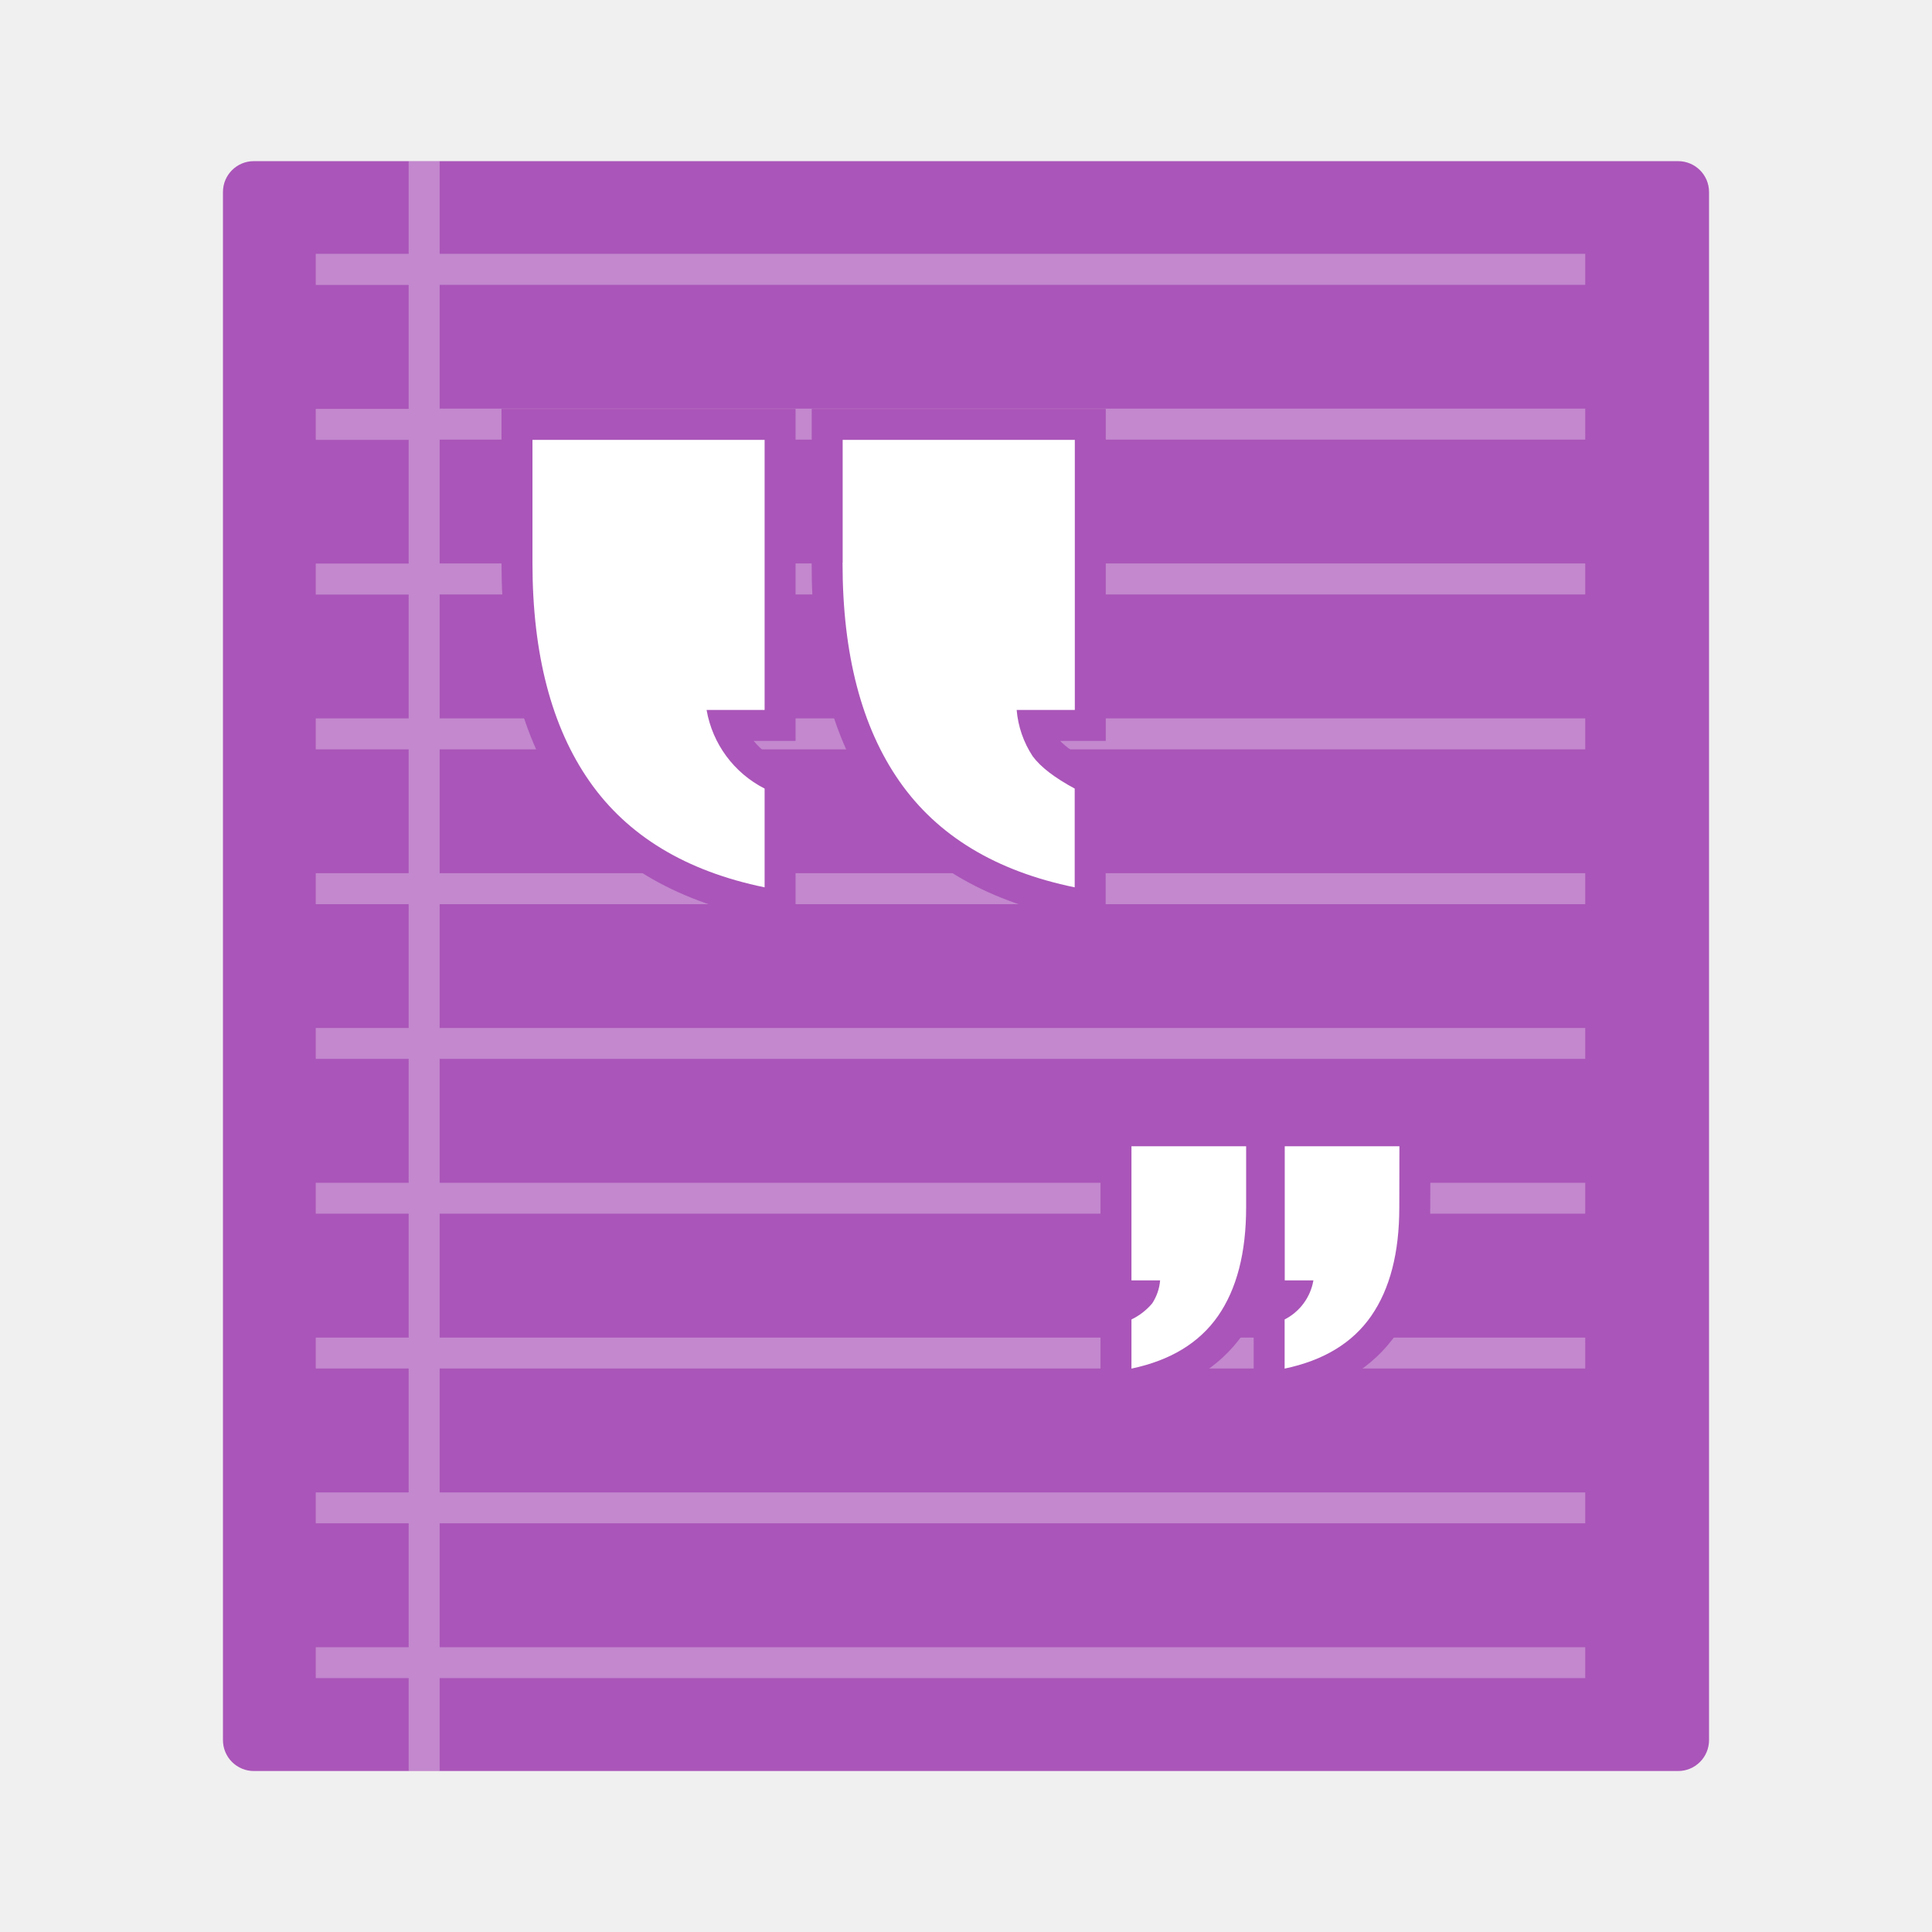
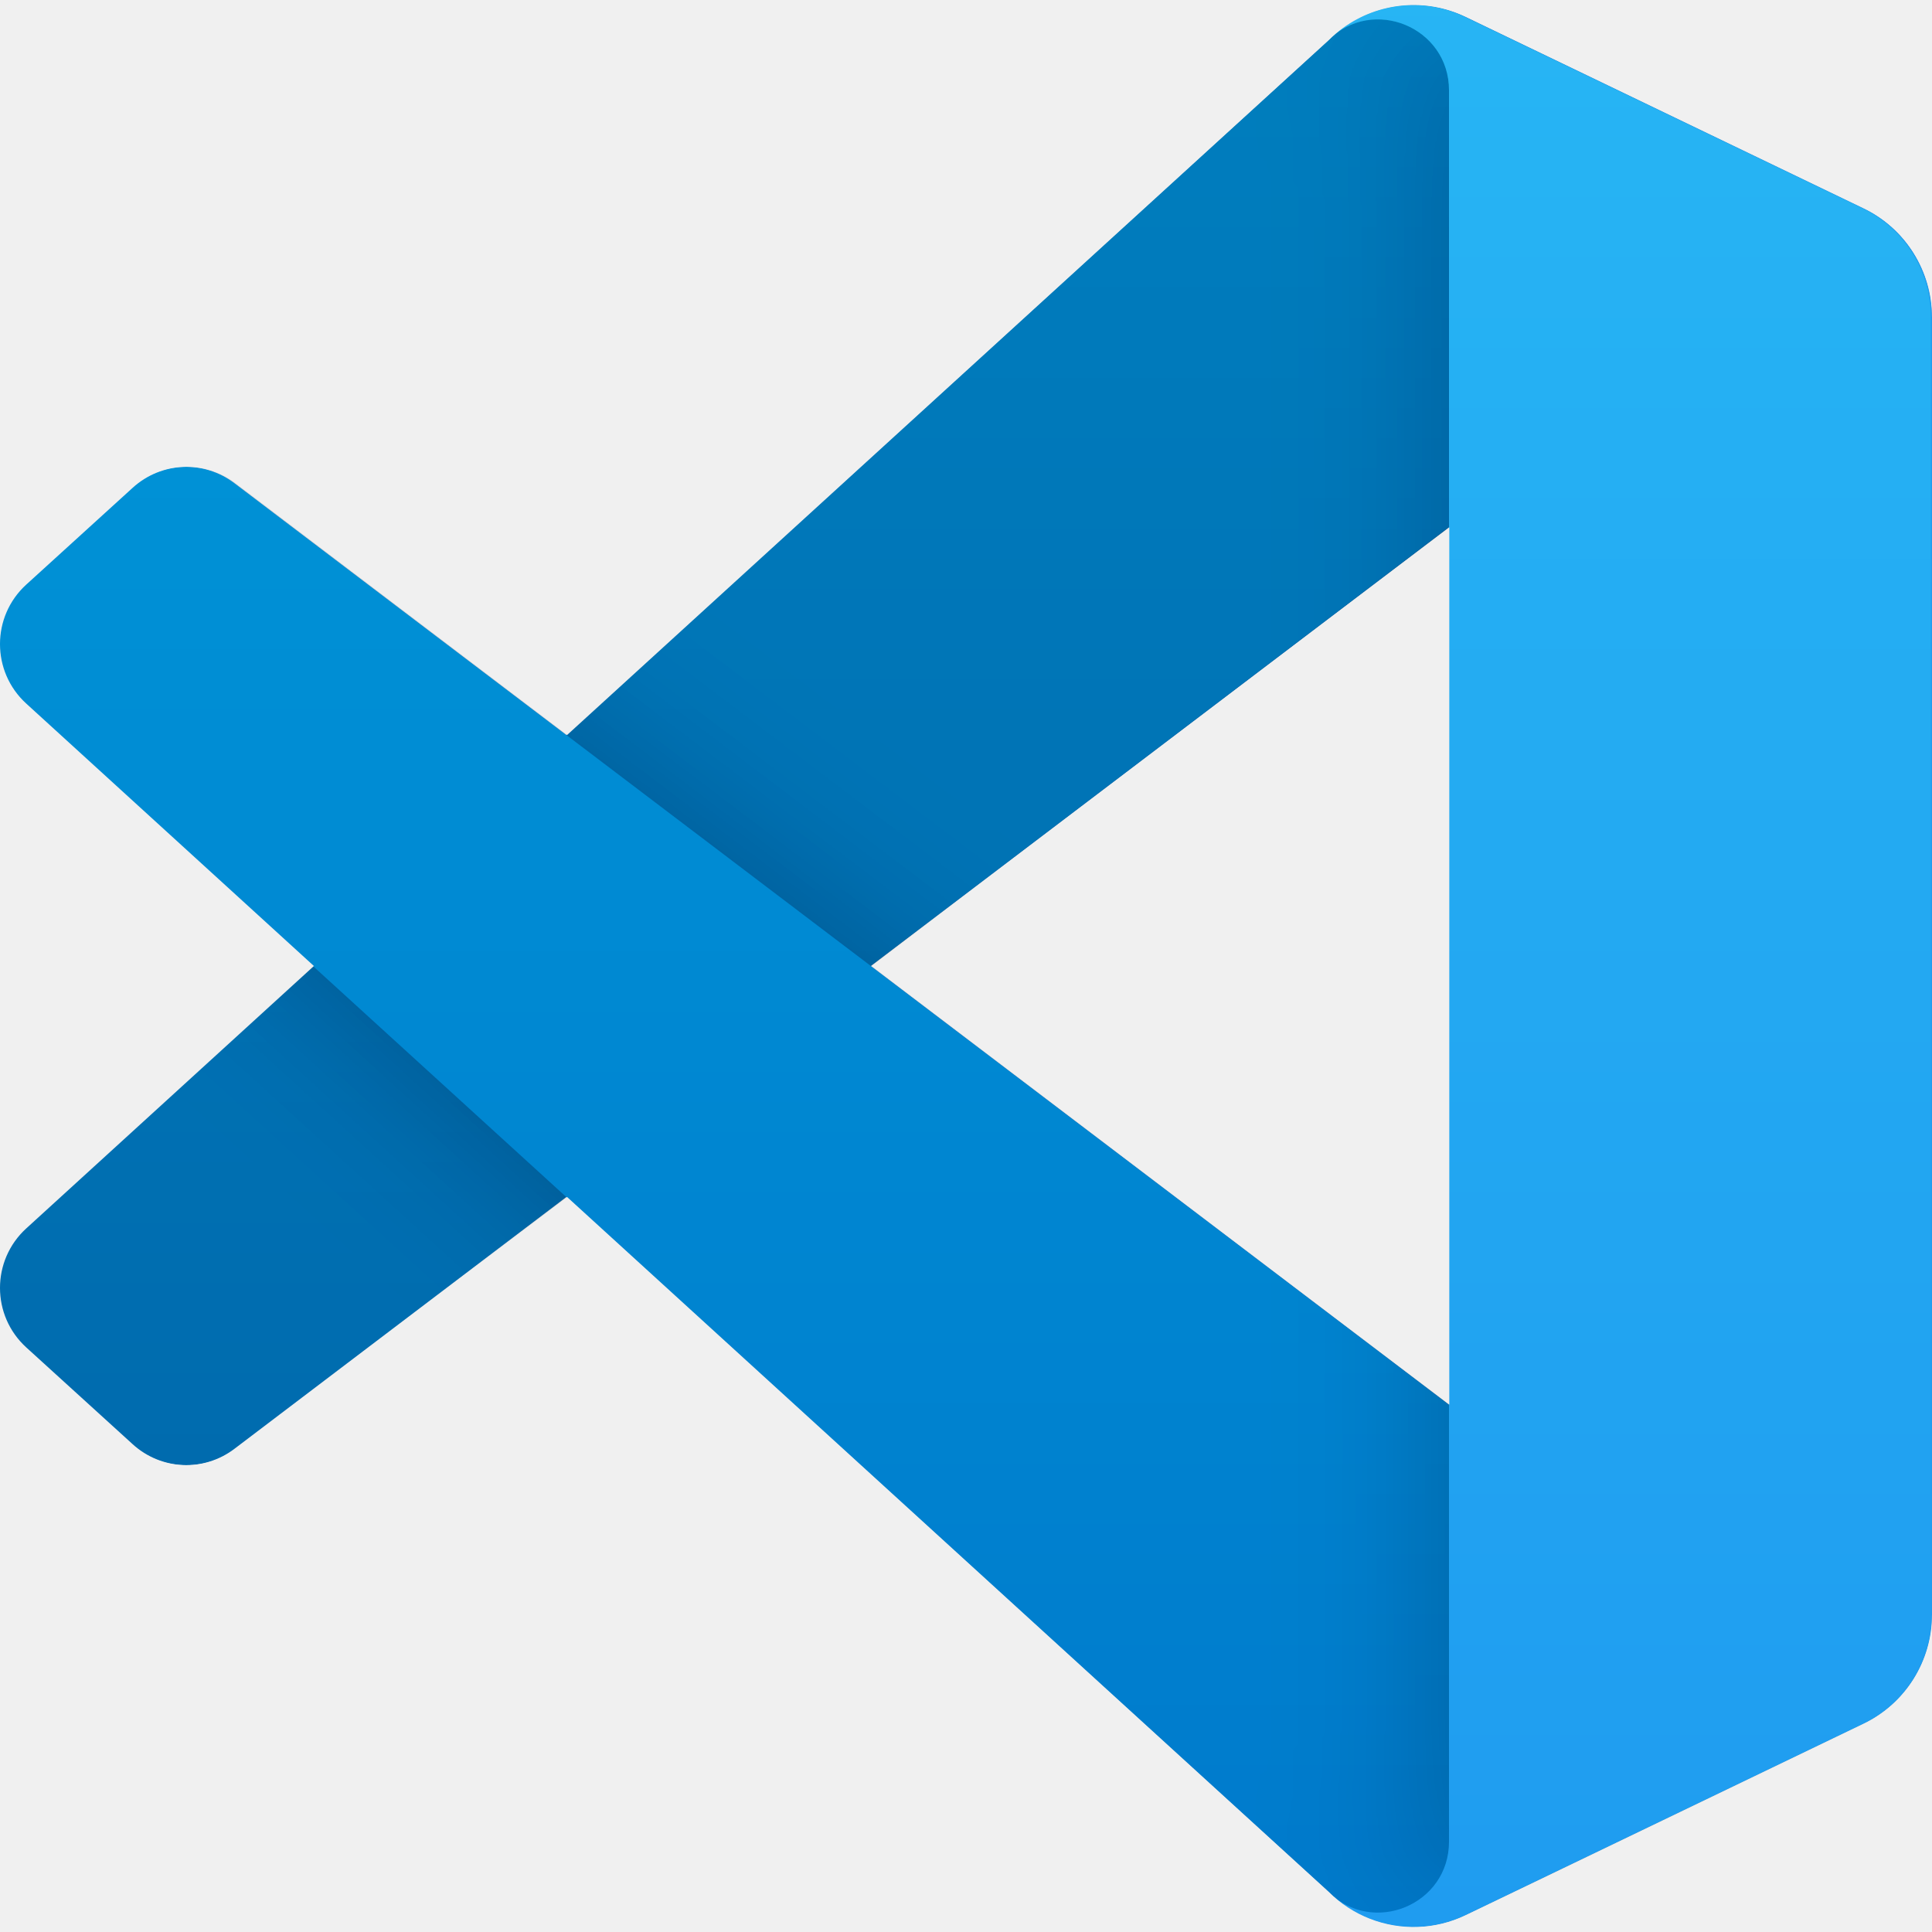
- <svg xmlns="http://www.w3.org/2000/svg" width="240" height="240" viewBox="0 0 63.499 63.499" version="1.1" id="svg10">
-   <defs id="defs14" />
-   <g id="g827" transform="matrix(3.845891,0,0,3.845891,-0.8137821,-179.8987)">
-     <path style="fill:#aa55b9;paint-order:fill markers stroke" id="path2" d="m 2.381,48.154 h 12.171 c 0.147,0 0.265,0.118 0.265,0.264 v 13.23 a 0.264,0.264 0 0 1 -0.265,0.264 H 2.382 a 0.264,0.264 0 0 1 -0.265,-0.265 v -13.229 c 0,-0.146 0.118,-0.264 0.264,-0.264 z" />
-     <path style="fill:#ffffff;fill-opacity:0.3;fill-rule:evenodd" id="path4" d="m 3.704,60.854 v -1.059 H 2.91 v -0.264 h 0.794 v -1.059 H 2.91 v -0.264 h 0.794 v -1.059 H 2.91 v -0.264 h 0.794 v -1.059 H 2.91 v -0.264 h 0.794 v -1.058 H 2.91 v -0.265 h 0.794 v -1.058 H 2.91 v -0.265 h 0.794 v -1.058 H 2.91 v -0.265 h 0.794 v -1.057 H 2.91 v -0.265 h 0.794 v -1.059 H 2.91 v -0.266 h 0.794 v -0.793 h 0.265 v 0.793 h 9.79 v 0.265 h -9.79 v 1.058 h 9.79 v 0.265 h -9.79 v 1.058 h 9.79 v 0.265 h -9.79 v 1.059 h 9.79 v 0.265 h -9.79 v 1.058 h 9.79 v 0.265 h -9.79 v 1.058 h 9.79 v 0.264 h -9.79 v 1.059 h 9.79 v 0.264 h -9.79 v 1.059 h 9.79 v 0.264 h -9.79 v 1.059 h 9.79 v 0.264 h -9.79 v 1.059 h 9.79 v 0.264 h -9.79 v 0.794 H 3.704 v -0.794 H 2.91 v -0.264 z" />
-     <path style="fill:#aa55b9;fill-rule:evenodd;stroke:#aa55b9;stroke-width:0.529;paint-order:stroke markers fill" id="path6" d="m 12.17,57.095 c 0,0.388 -0.08,0.697 -0.24,0.928 -0.16,0.231 -0.407,0.38 -0.74,0.45 v -0.42 a 0.463,0.463 0 0 0 0.246,-0.334 h -0.245 v -1.146 h 0.98 z m -1.309,0 c 0,0.388 -0.08,0.697 -0.24,0.928 -0.161,0.231 -0.408,0.38 -0.74,0.45 v -0.42 a 0.537,0.537 0 0 0 0.177,-0.137 0.422,0.422 0 0 0 0.068,-0.197 H 9.881 v -1.146 h 0.98 z m -6.099,-5.51 v -1.049 h 1.984 v 2.308 H 6.25 a 0.933,0.933 0 0 0 0.496,0.672 v 0.844 c -0.672,-0.138 -1.171,-0.44 -1.496,-0.905 -0.325,-0.465 -0.488,-1.088 -0.488,-1.868 z m 2.651,0 v -1.049 h 1.984 v 2.308 H 8.9 a 0.848,0.848 0 0 0 0.137,0.396 c 0.068,0.092 0.188,0.184 0.359,0.276 v 0.844 c -0.673,-0.138 -1.172,-0.44 -1.497,-0.905 -0.325,-0.465 -0.487,-1.088 -0.487,-1.868 z" />
-     <path style="fill:#ffffff;fill-rule:evenodd;paint-order:stroke markers fill" id="path8" d="m 12.17,57.095 c 0,0.388 -0.08,0.697 -0.24,0.928 -0.16,0.231 -0.407,0.38 -0.74,0.45 v -0.42 a 0.463,0.463 0 0 0 0.246,-0.334 h -0.245 v -1.146 h 0.98 z m -1.309,0 c 0,0.388 -0.08,0.697 -0.24,0.928 -0.161,0.231 -0.408,0.38 -0.74,0.45 v -0.42 a 0.537,0.537 0 0 0 0.177,-0.137 0.422,0.422 0 0 0 0.068,-0.197 H 9.881 v -1.146 h 0.98 z m -6.099,-5.51 v -1.049 h 1.984 v 2.308 H 6.25 a 0.933,0.933 0 0 0 0.496,0.672 v 0.844 c -0.672,-0.138 -1.171,-0.44 -1.496,-0.905 -0.325,-0.465 -0.488,-1.088 -0.488,-1.868 z m 2.651,0 v -1.049 h 1.984 v 2.308 H 8.9 a 0.848,0.848 0 0 0 0.137,0.396 c 0.068,0.092 0.188,0.184 0.359,0.276 v 0.844 c -0.673,-0.138 -1.172,-0.44 -1.497,-0.905 -0.325,-0.465 -0.487,-1.088 -0.487,-1.868 z" />
+ <svg xmlns="http://www.w3.org/2000/svg" width="240" height="240" viewBox="0 0 256 256" fill="none">
+   <mask id="mask0" mask-type="alpha" maskUnits="userSpaceOnUse" x="0" y="0" width="256" height="256">
+     <path fill-rule="evenodd" clip-rule="evenodd" d="M181.534 254.252C185.566 255.823 190.164 255.722 194.234 253.764L246.94 228.403C252.478 225.738 256 220.132 256 213.983V42.018C256 35.869 252.478 30.264 246.94 27.599L194.234 2.237C188.893 -0.333 182.642 0.296 177.955 3.704C177.285 4.191 176.647 4.735 176.049 5.334L75.149 97.386L31.199 64.025C27.108 60.919 21.385 61.173 17.585 64.63L3.489 77.453C-1.159 81.68 -1.164 88.993 3.478 93.227L41.593 128L3.478 162.773C-1.164 167.008 -1.159 174.32 3.489 178.548L17.585 191.37C21.385 194.827 27.108 195.081 31.199 191.976L75.149 158.614L176.049 250.667C177.645 252.264 179.519 253.467 181.534 254.252ZM192.039 69.885L115.479 128L192.039 186.115V69.885Z" fill="white" />
+   </mask>
+   <g mask="url(#mask0)">
+     <path d="M246.94 27.638L194.193 2.241C188.088 -0.698 180.791 0.542 175.999 5.333L3.324 162.773C-1.321 167.008 -1.315 174.32 3.335 178.548L17.44 191.37C21.242 194.827 26.968 195.081 31.062 191.976L239.003 34.227C245.979 28.935 255.999 33.91 255.999 42.667V42.054C255.999 35.908 252.478 30.305 246.94 27.638Z" fill="#0065A9" />
+     <g filter="url(#filter0_d)">
+       <path d="M246.94 228.362L194.193 253.759C188.088 256.698 180.791 255.458 175.999 250.667L3.324 93.227C-1.321 88.993 -1.315 81.68 3.335 77.452L17.44 64.63C21.242 61.173 26.968 60.919 31.062 64.025L239.003 221.773C245.979 227.065 255.999 222.09 255.999 213.333V213.946C255.999 220.092 252.478 225.695 246.94 228.362Z" fill="#007ACC" />
+     </g>
+     <g filter="url(#filter1_d)">
+       <path d="M194.196 253.763C188.089 256.7 180.792 255.459 176 250.667C181.904 256.571 192 252.389 192 244.039V11.961C192 3.611 181.904 -0.571 176 5.333C180.792 0.541 188.089 -0.701 194.196 2.236L246.934 27.599C252.476 30.264 256 35.869 256 42.018V213.983C256 220.132 252.476 225.737 246.934 228.402L194.196 253.763Z" fill="#1F9CF0" />
+     </g>
+     <g style="mix-blend-mode:overlay" opacity="0.25">
+       <path fill-rule="evenodd" clip-rule="evenodd" d="M181.378 254.252C185.41 255.822 190.008 255.722 194.077 253.764L246.783 228.402C252.322 225.737 255.844 220.132 255.844 213.983V42.018C255.844 35.869 252.322 30.264 246.784 27.599L194.077 2.237C188.737 -0.333 182.486 0.296 177.798 3.704C177.129 4.191 176.491 4.734 175.892 5.333L74.993 97.386L31.043 64.025C26.952 60.919 21.229 61.173 17.429 64.63L3.333 77.452C-1.315 81.68 -1.32 88.993 3.322 93.227L41.436 128L3.322 162.773C-1.32 167.008 -1.315 174.32 3.333 178.548L17.429 191.37C21.229 194.827 26.952 195.081 31.043 191.976L74.993 158.614L175.892 250.667C177.488 252.264 179.363 253.467 181.378 254.252ZM191.883 69.885L115.323 128L191.883 186.115V69.885Z" fill="url(#paint0_linear)" />
+     </g>
  </g>
+   <defs>
+     <filter id="filter0_d" x="-21.49" y="40.523" width="298.822" height="236.149" filterUnits="userSpaceOnUse" color-interpolation-filters="sRGB">
+       <feFlood flood-opacity="0" result="BackgroundImageFix" />
+       <feColorMatrix in="SourceAlpha" type="matrix" values="0 0 0 0 0 0 0 0 0 0 0 0 0 0 0 0 0 0 127 0" />
+       <feOffset />
+       <feGaussianBlur stdDeviation="10.667" />
+       <feColorMatrix type="matrix" values="0 0 0 0 0 0 0 0 0 0 0 0 0 0 0 0 0 0 0.25 0" />
+       <feBlend mode="overlay" in2="BackgroundImageFix" result="effect1_dropShadow" />
+       <feBlend mode="normal" in="SourceGraphic" in2="effect1_dropShadow" result="shape" />
+     </filter>
+     <filter id="filter1_d" x="154.667" y="-20.674" width="122.667" height="297.347" filterUnits="userSpaceOnUse" color-interpolation-filters="sRGB">
+       <feFlood flood-opacity="0" result="BackgroundImageFix" />
+       <feColorMatrix in="SourceAlpha" type="matrix" values="0 0 0 0 0 0 0 0 0 0 0 0 0 0 0 0 0 0 127 0" />
+       <feOffset />
+       <feGaussianBlur stdDeviation="10.667" />
+       <feColorMatrix type="matrix" values="0 0 0 0 0 0 0 0 0 0 0 0 0 0 0 0 0 0 0.25 0" />
+       <feBlend mode="overlay" in2="BackgroundImageFix" result="effect1_dropShadow" />
+       <feBlend mode="normal" in="SourceGraphic" in2="effect1_dropShadow" result="shape" />
+     </filter>
+     <linearGradient id="paint0_linear" x1="127.844" y1="0.66" x2="127.844" y2="255.34" gradientUnits="userSpaceOnUse">
+       <stop stop-color="white" />
+       <stop offset="1" stop-color="white" stop-opacity="0" />
+     </linearGradient>
+   </defs>
</svg>
